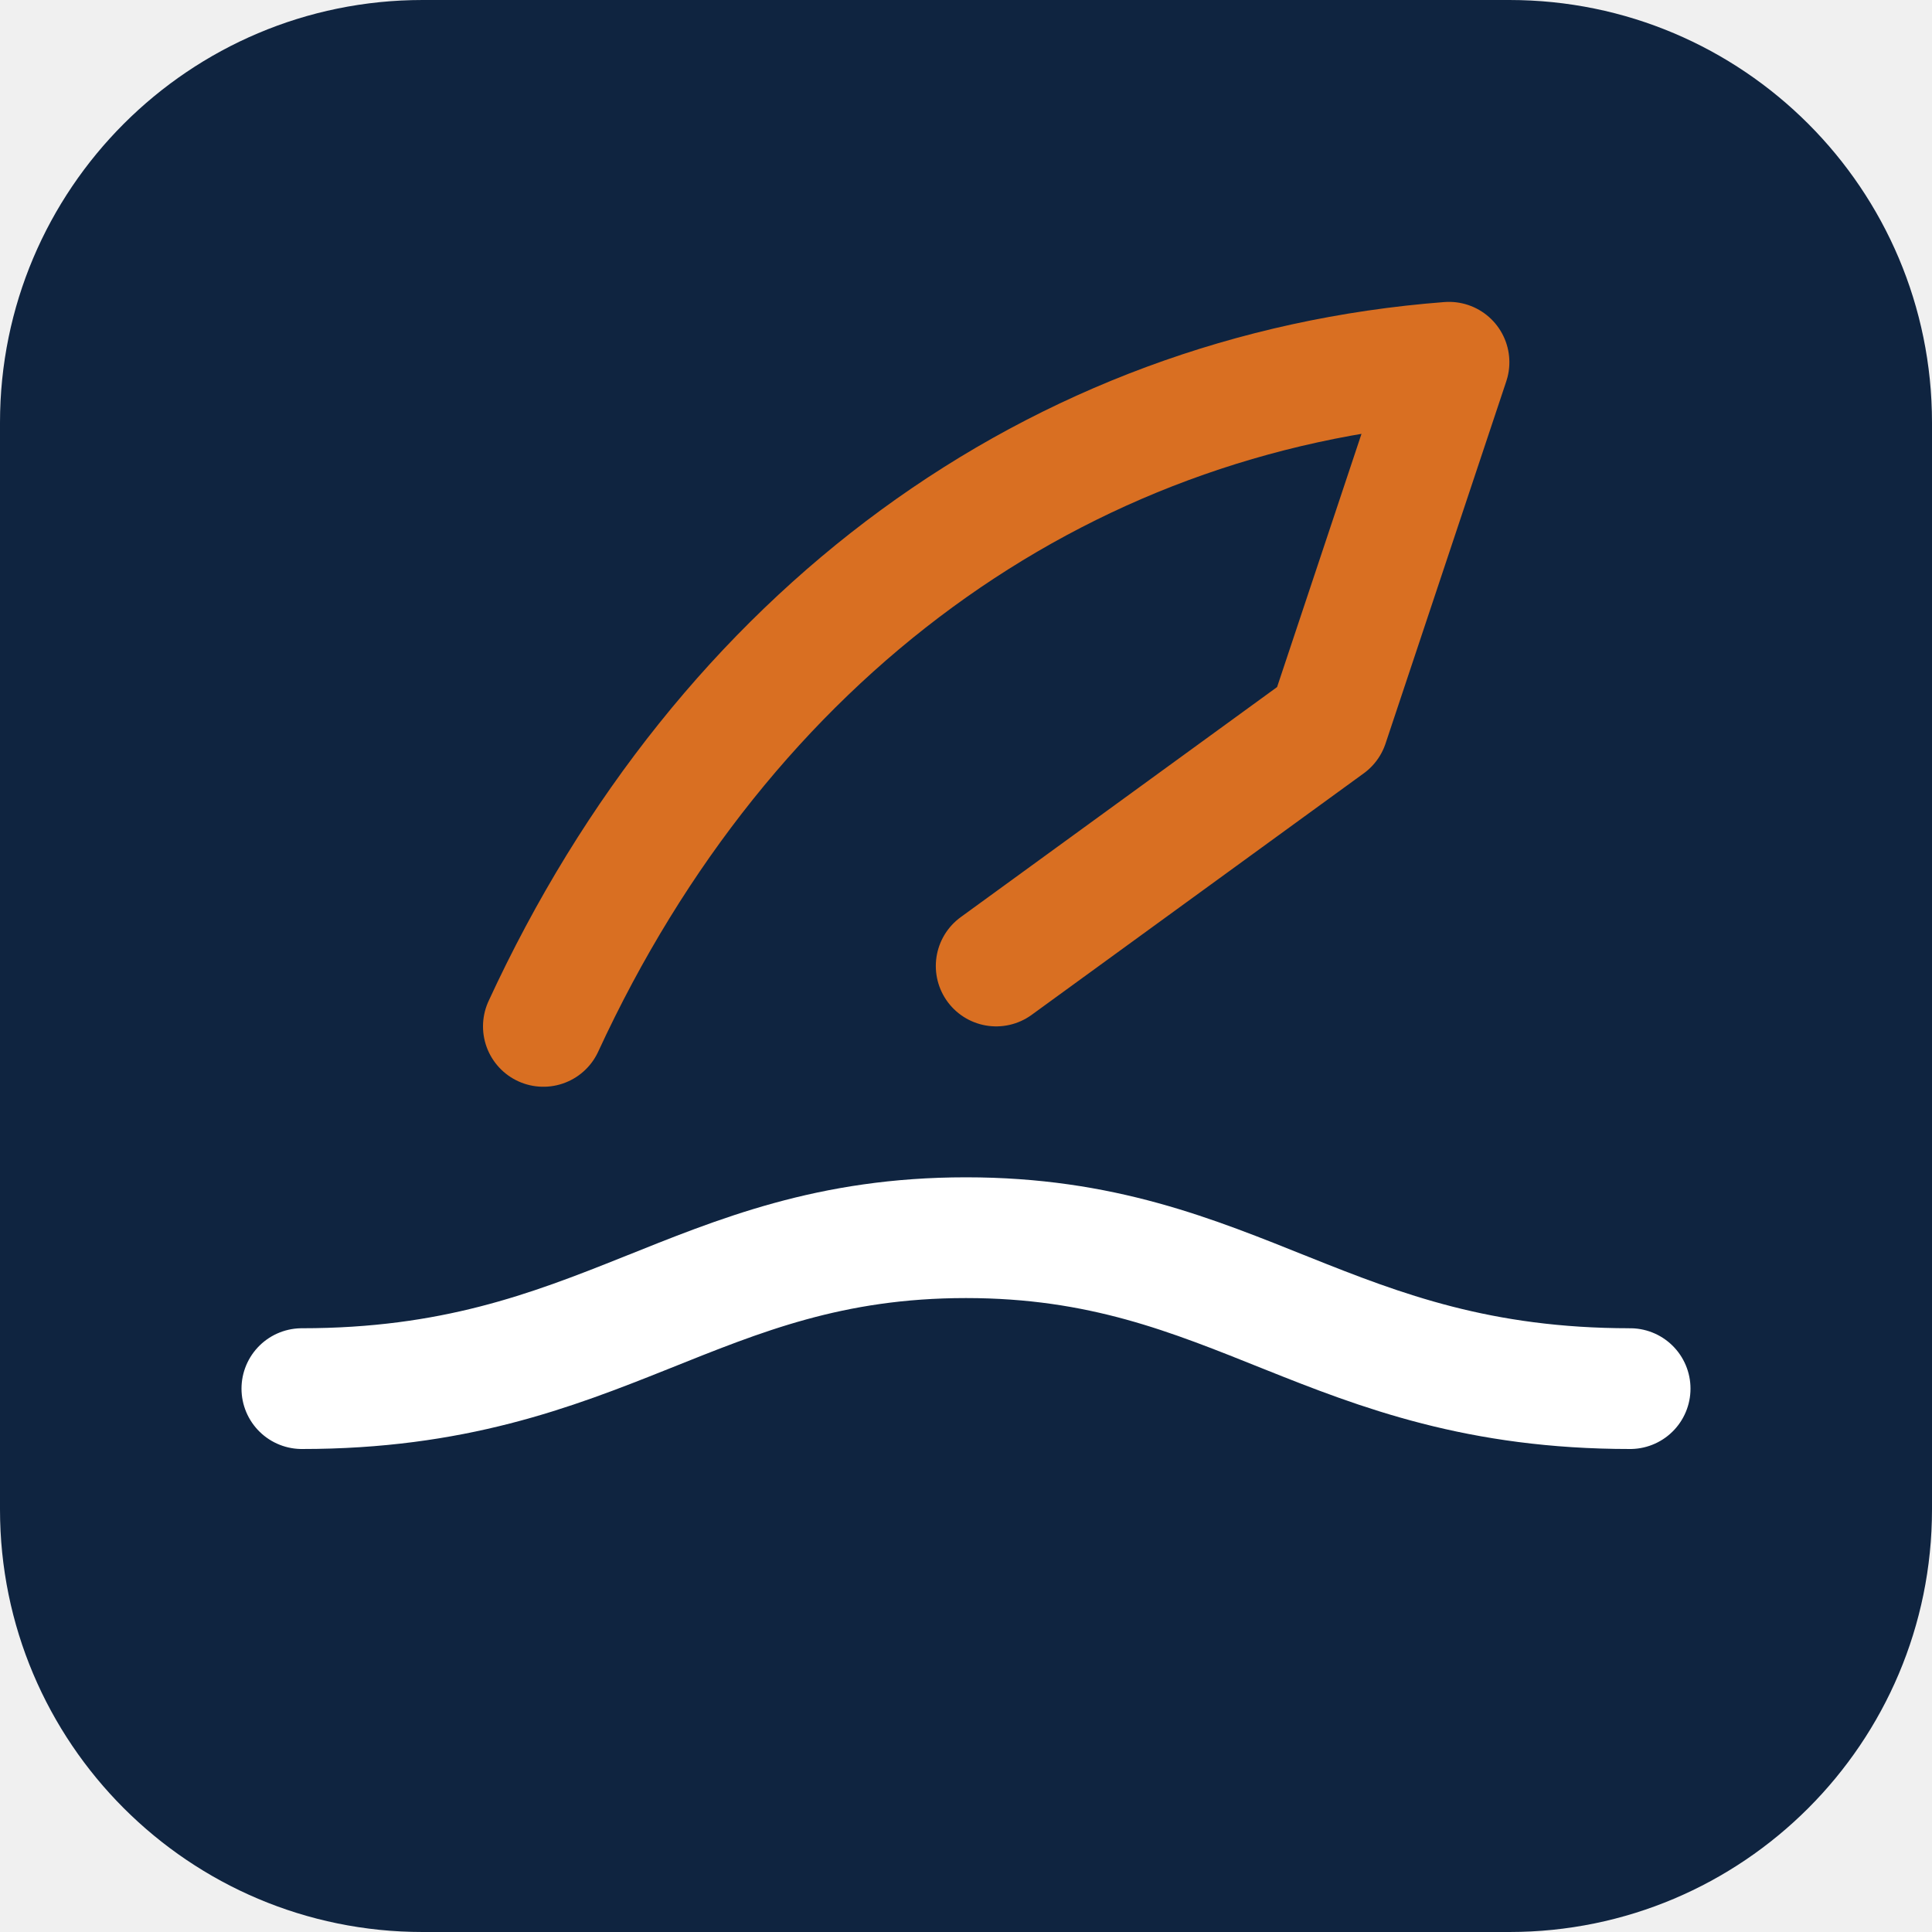
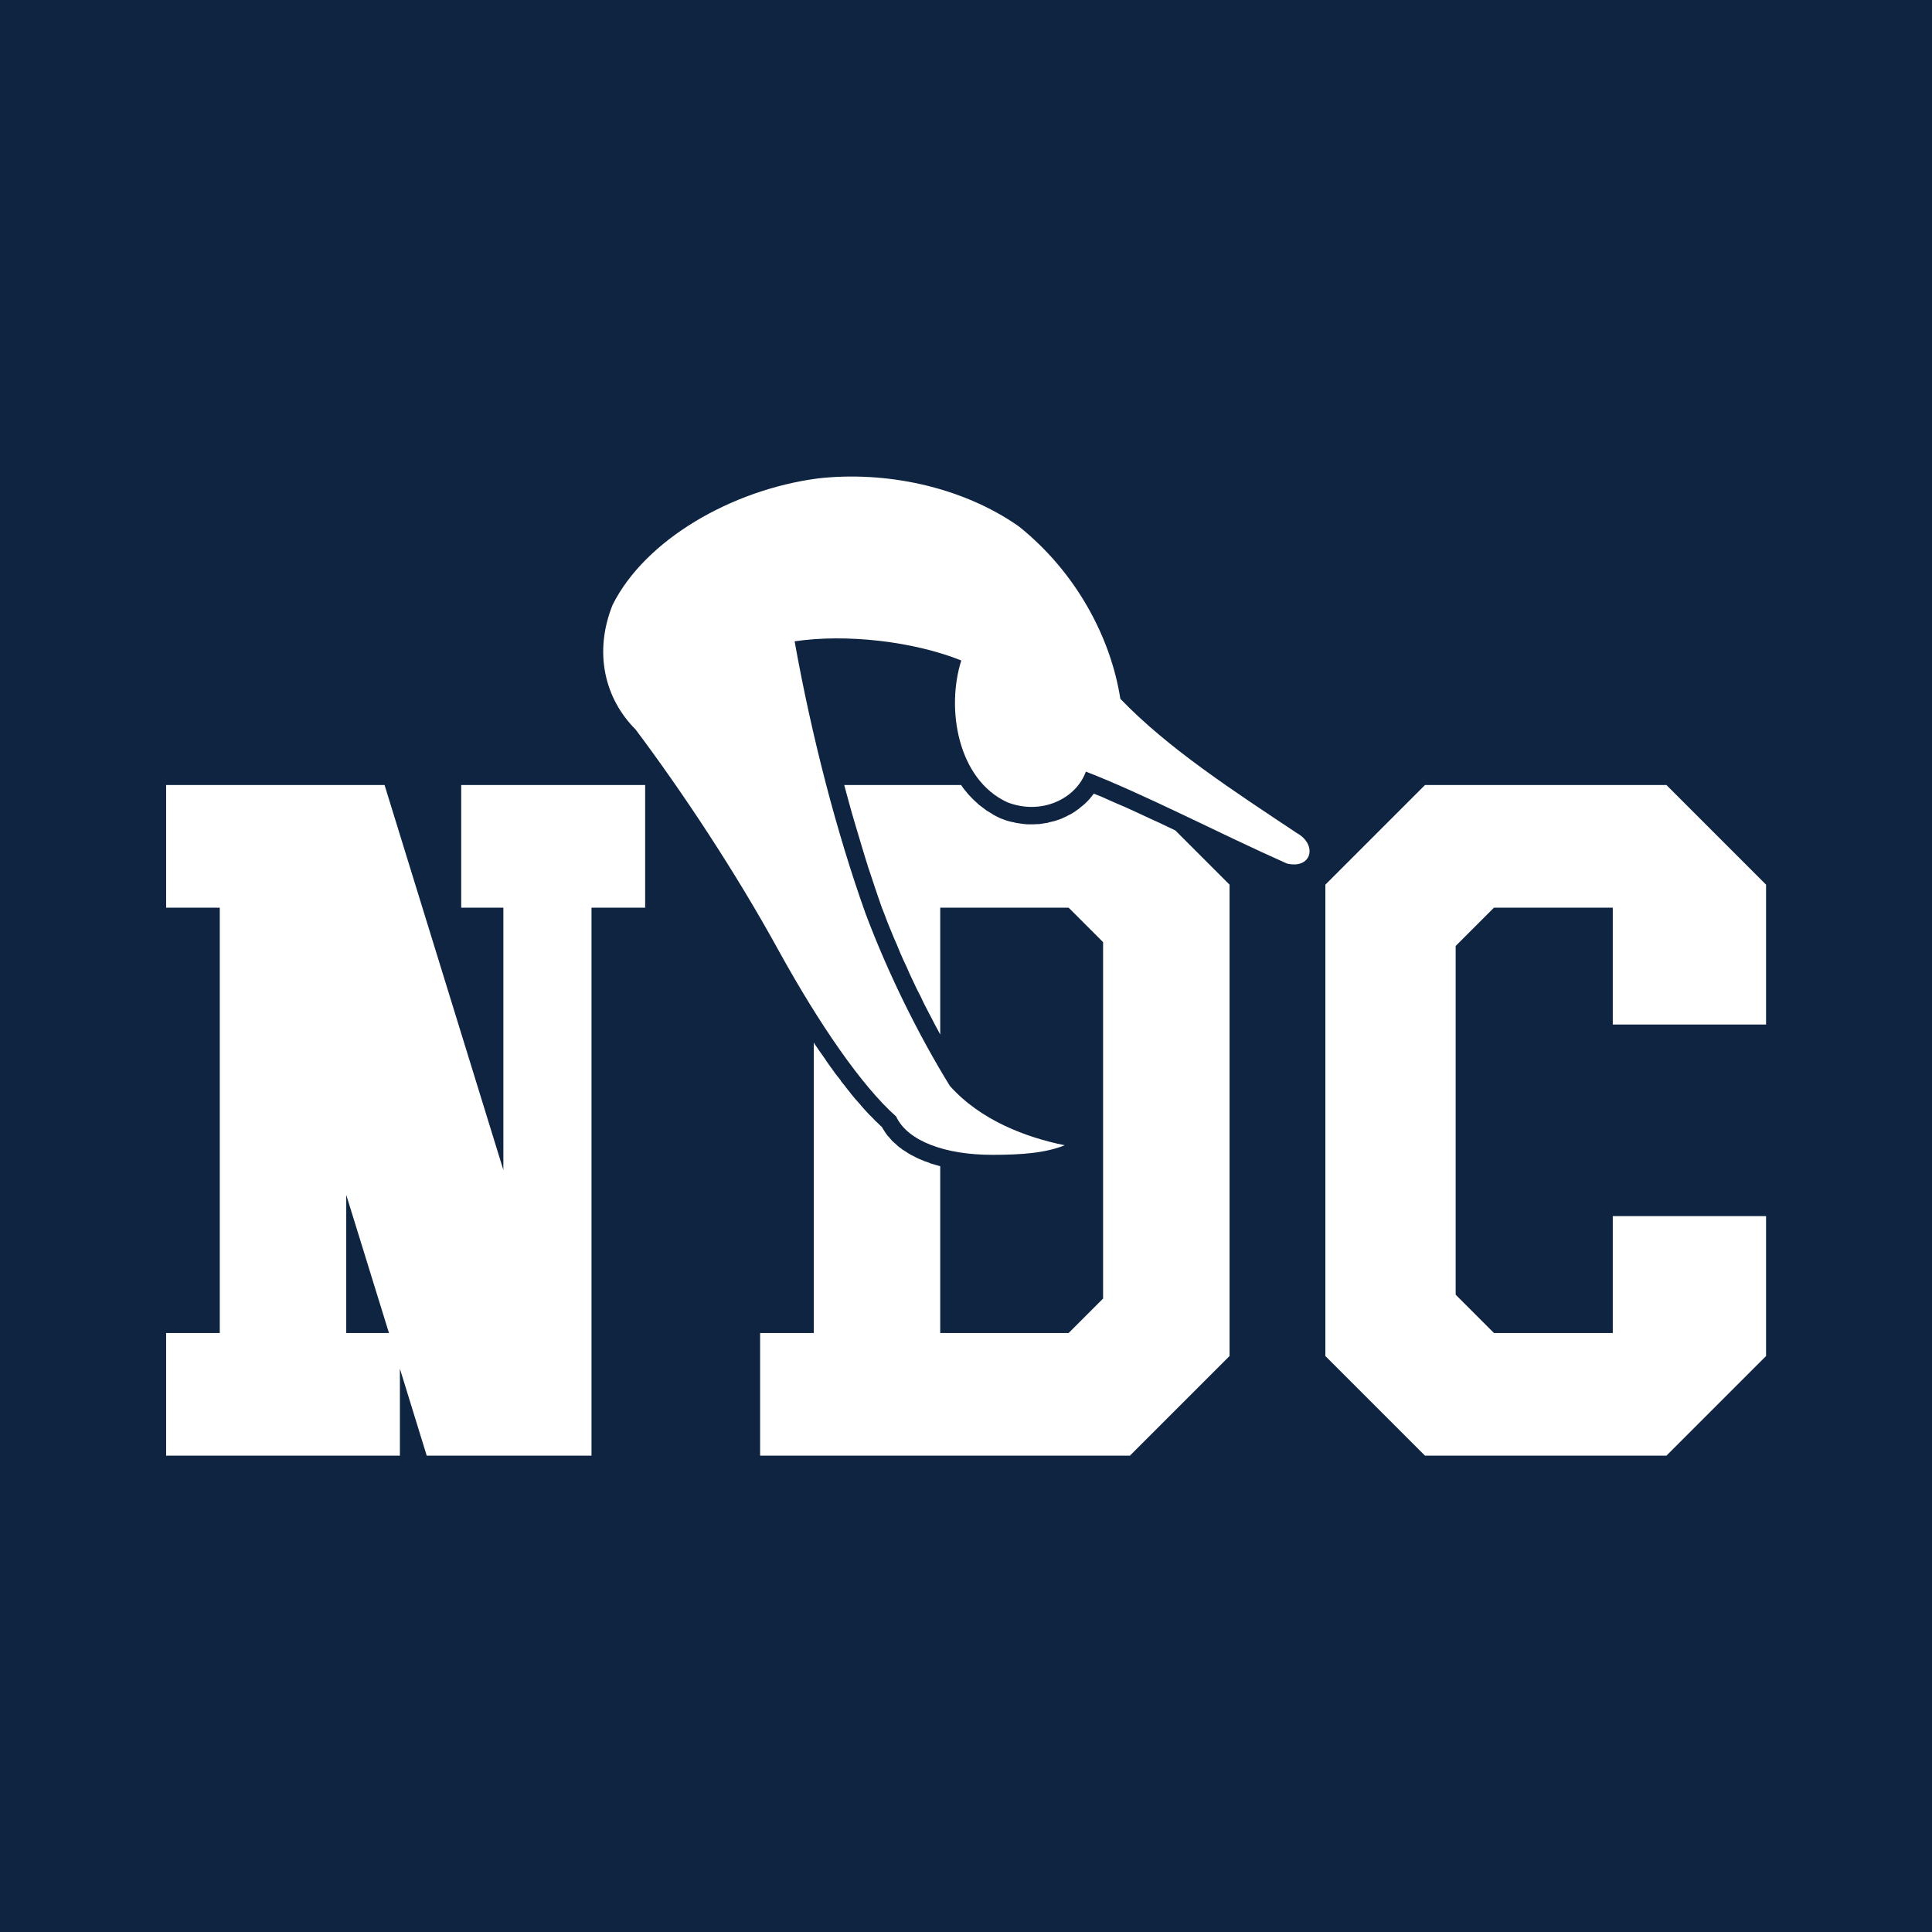
- <svg xmlns="http://www.w3.org/2000/svg" viewBox="0 0 64 64">
-   <rect width="64" height="64" rx="14" fill="#0f2440" />
-   <path d="M10 46c10 0 13-5 22-5s12 5 22 5" stroke="#fff" stroke-width="4" stroke-linecap="round" fill="none" />
-   <path d="M18 34C24 21 35 13 48 12l-4 12-11 8" stroke="#d96f22" stroke-width="4" stroke-linecap="round" stroke-linejoin="round" fill="none" />
+ <svg xmlns="http://www.w3.org/2000/svg" viewBox="-31.7 -204.7 1008.3 1008.3">
+   <rect x="-31.7" y="-204.7" width="1008.3" height="1008.3" fill="#0f2440" />
+   <g fill="#ffffff" fill-rule="evenodd">
+     <path d="M55 269 L83 269 L83 491 L55 491 L55 555 L83 555 L149 555 L177 555 L177 509.6 L191 555 L231 555 L277 555 L277 269 L305 269 L305 205 L277 205 L231 205 L209 205 L209 269 L231 269 L231 405.9 L169 205 L149 205 L83 205 L55 205ZM149 418.9 L171.3 491 L149 491ZM365 491 L365 555 L393 555 L558 555 L610 503 L610 257 L581.7 228.7 L581.7 228.7 L577.3 226.6 L572.9 224.5 L568.5 222.5 L564.2 220.5 L559.9 218.5 L555.7 216.6 L551.5 214.8 L547.4 213 L543.4 211.2 L539.4 209.6 L539.1 209.5 L539 209.7 L538.6 210.2 L537.4 211.7 L537 212.2 L535.7 213.6 L535.3 214 L533.9 215.3 L533.4 215.7 L531.9 216.9 L531.5 217.3 L529.9 218.4 L529.4 218.8 L527.8 219.8 L527.3 220.1 L525.5 221 L525 221.3 L523.2 222.1 L522.7 222.4 L520.8 223.1 L520.2 223.3 L518.3 223.9 L517.7 224 L515.7 224.5 L515.2 224.7 L513.1 225 L512.6 225.1 L510.5 225.4 L509.9 225.4 L507.8 225.5 L507.2 225.5 L505 225.5 L504.4 225.5 L502.2 225.3 L501.6 225.2 L499.4 224.9 L498.8 224.8 L496.6 224.3 L496 224.2 L493.8 223.6 L493.2 223.4 L491 222.6 L489.8 222.1 L486.7 220.5 L486 220 L483 218.2 L482.4 217.7 L479.6 215.6 L479 215.1 L476.5 212.8 L476 212.3 L473.6 209.8 L473.2 209.3 L471 206.6 L470.6 206 L469.9 205 L408.9 205 L409.6 207.6 L411.2 213.5 L412.8 219.3 L414.5 225.1 L416.2 230.8 L417.9 236.5 L419.6 242.1 L421.3 247.6 L423.1 253 L424.9 258.4 L426.7 263.7 L428.5 268.9 L430 272.7 L431.5 276.7 L433.1 280.6 L434.7 284.5 L436.4 288.4 L438 292.3 L439.7 296.2 L441.5 300 L443.2 303.9 L445 307.7 L446.8 311.5 L448.7 315.2 L450.5 319 L452.4 322.7 L454.3 326.3 L456.2 330 L458.1 333.5 L459 335.2 L459 269 L526 269 L544 287 L544 473 L526 491 L459 491 L459 403.9 L458.8 403.9 L456.4 403.2 L456 403.1 L453.7 402.4 L453.4 402.2 L451.1 401.4 L450.8 401.3 L448.7 400.4 L448.3 400.3 L446.2 399.3 L445.9 399.1 L443.9 398.1 L443.5 397.9 L441.7 396.8 L441.3 396.5 L439.5 395.4 L439.1 395.1 L437.5 393.9 L437 393.5 L435.6 392.2 L435.1 391.8 L433.7 390.5 L433.3 390 L432.1 388.6 L431.6 388.1 L430.5 386.6 L430.1 386 L429.1 384.4 L428.7 383.8 L428.7 383.6 L427.6 382.6 L427.4 382.4 L425.1 380.2 L424.9 380 L422.6 377.6 L422.4 377.5 L420 374.9 L419.9 374.8 L417.5 372.1 L417.4 371.9 L414.9 369.1 L414.8 369 L412.3 366 L412.2 365.8 L409.7 362.7 L409.7 362.6 L407.1 359.4 L407.1 359.2 L404.5 355.9 L404.4 355.8 L401.9 352.3 L401.8 352.2 L399.2 348.5 L399.2 348.4 L396.6 344.7 L396.5 344.6 L393.9 340.8 L393.8 340.7 L393 339.4 L393 491ZM890 503 L890 430 L810 430 L810 491 L748 491 L728 471 L728 289 L748 269 L810 269 L810 330 L890 330 L890 257 L838 205 L712 205 L660 257 L660 503 L712 555 L838 555Z" />
+     <path d="M524 393 C504 389 480 380 464 362 C448 336 432 304 420 272 C405 230 392 180 383 130 C410 126 445 130 470 140 C462 165 468 202 494 214 C512 221 530 212 535 198 C566 210 604 230 640 246 C653 249 656 236 645 230 C612 208 578 186 553 160 C548 128 530 94 500 70 C470 49 430 41 395 45 C350 51 305 77 288 111 C278 136 284 160 300 176 C324 208 352 250 375 292 C396 330 418 362 436 378 C442 391 462 398 486 398 C502 398 514 397 524 393 Z" />
+   </g>
</svg>
